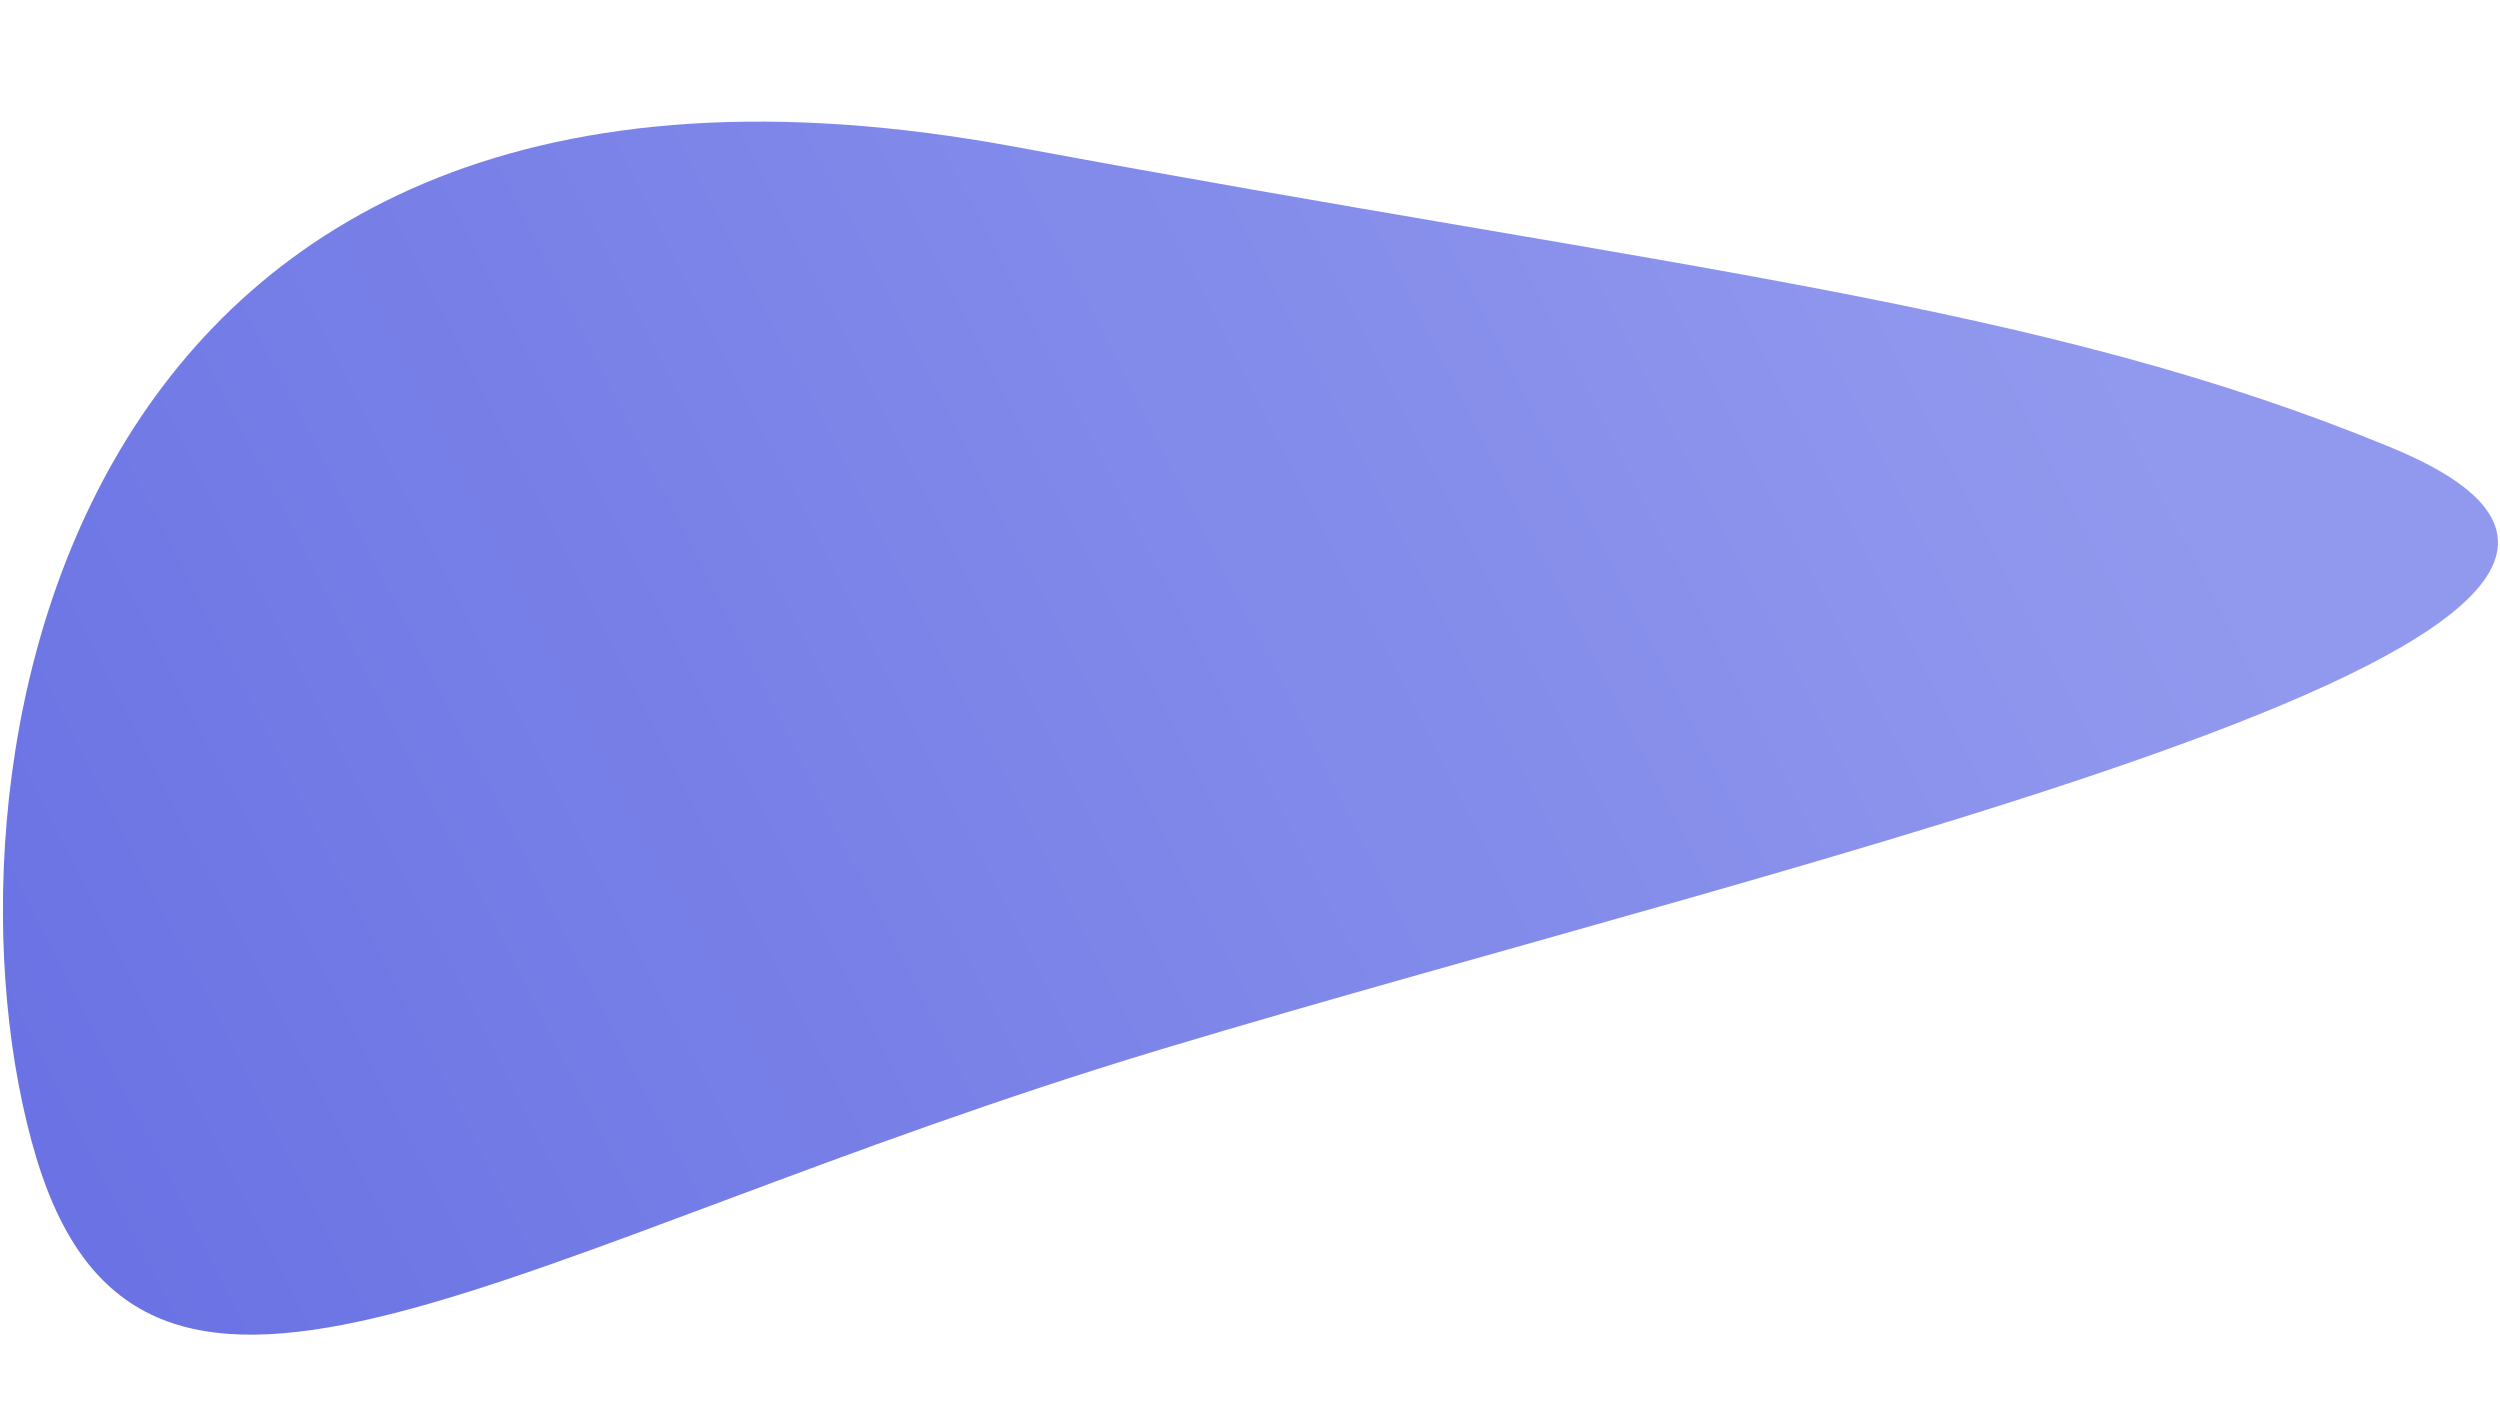
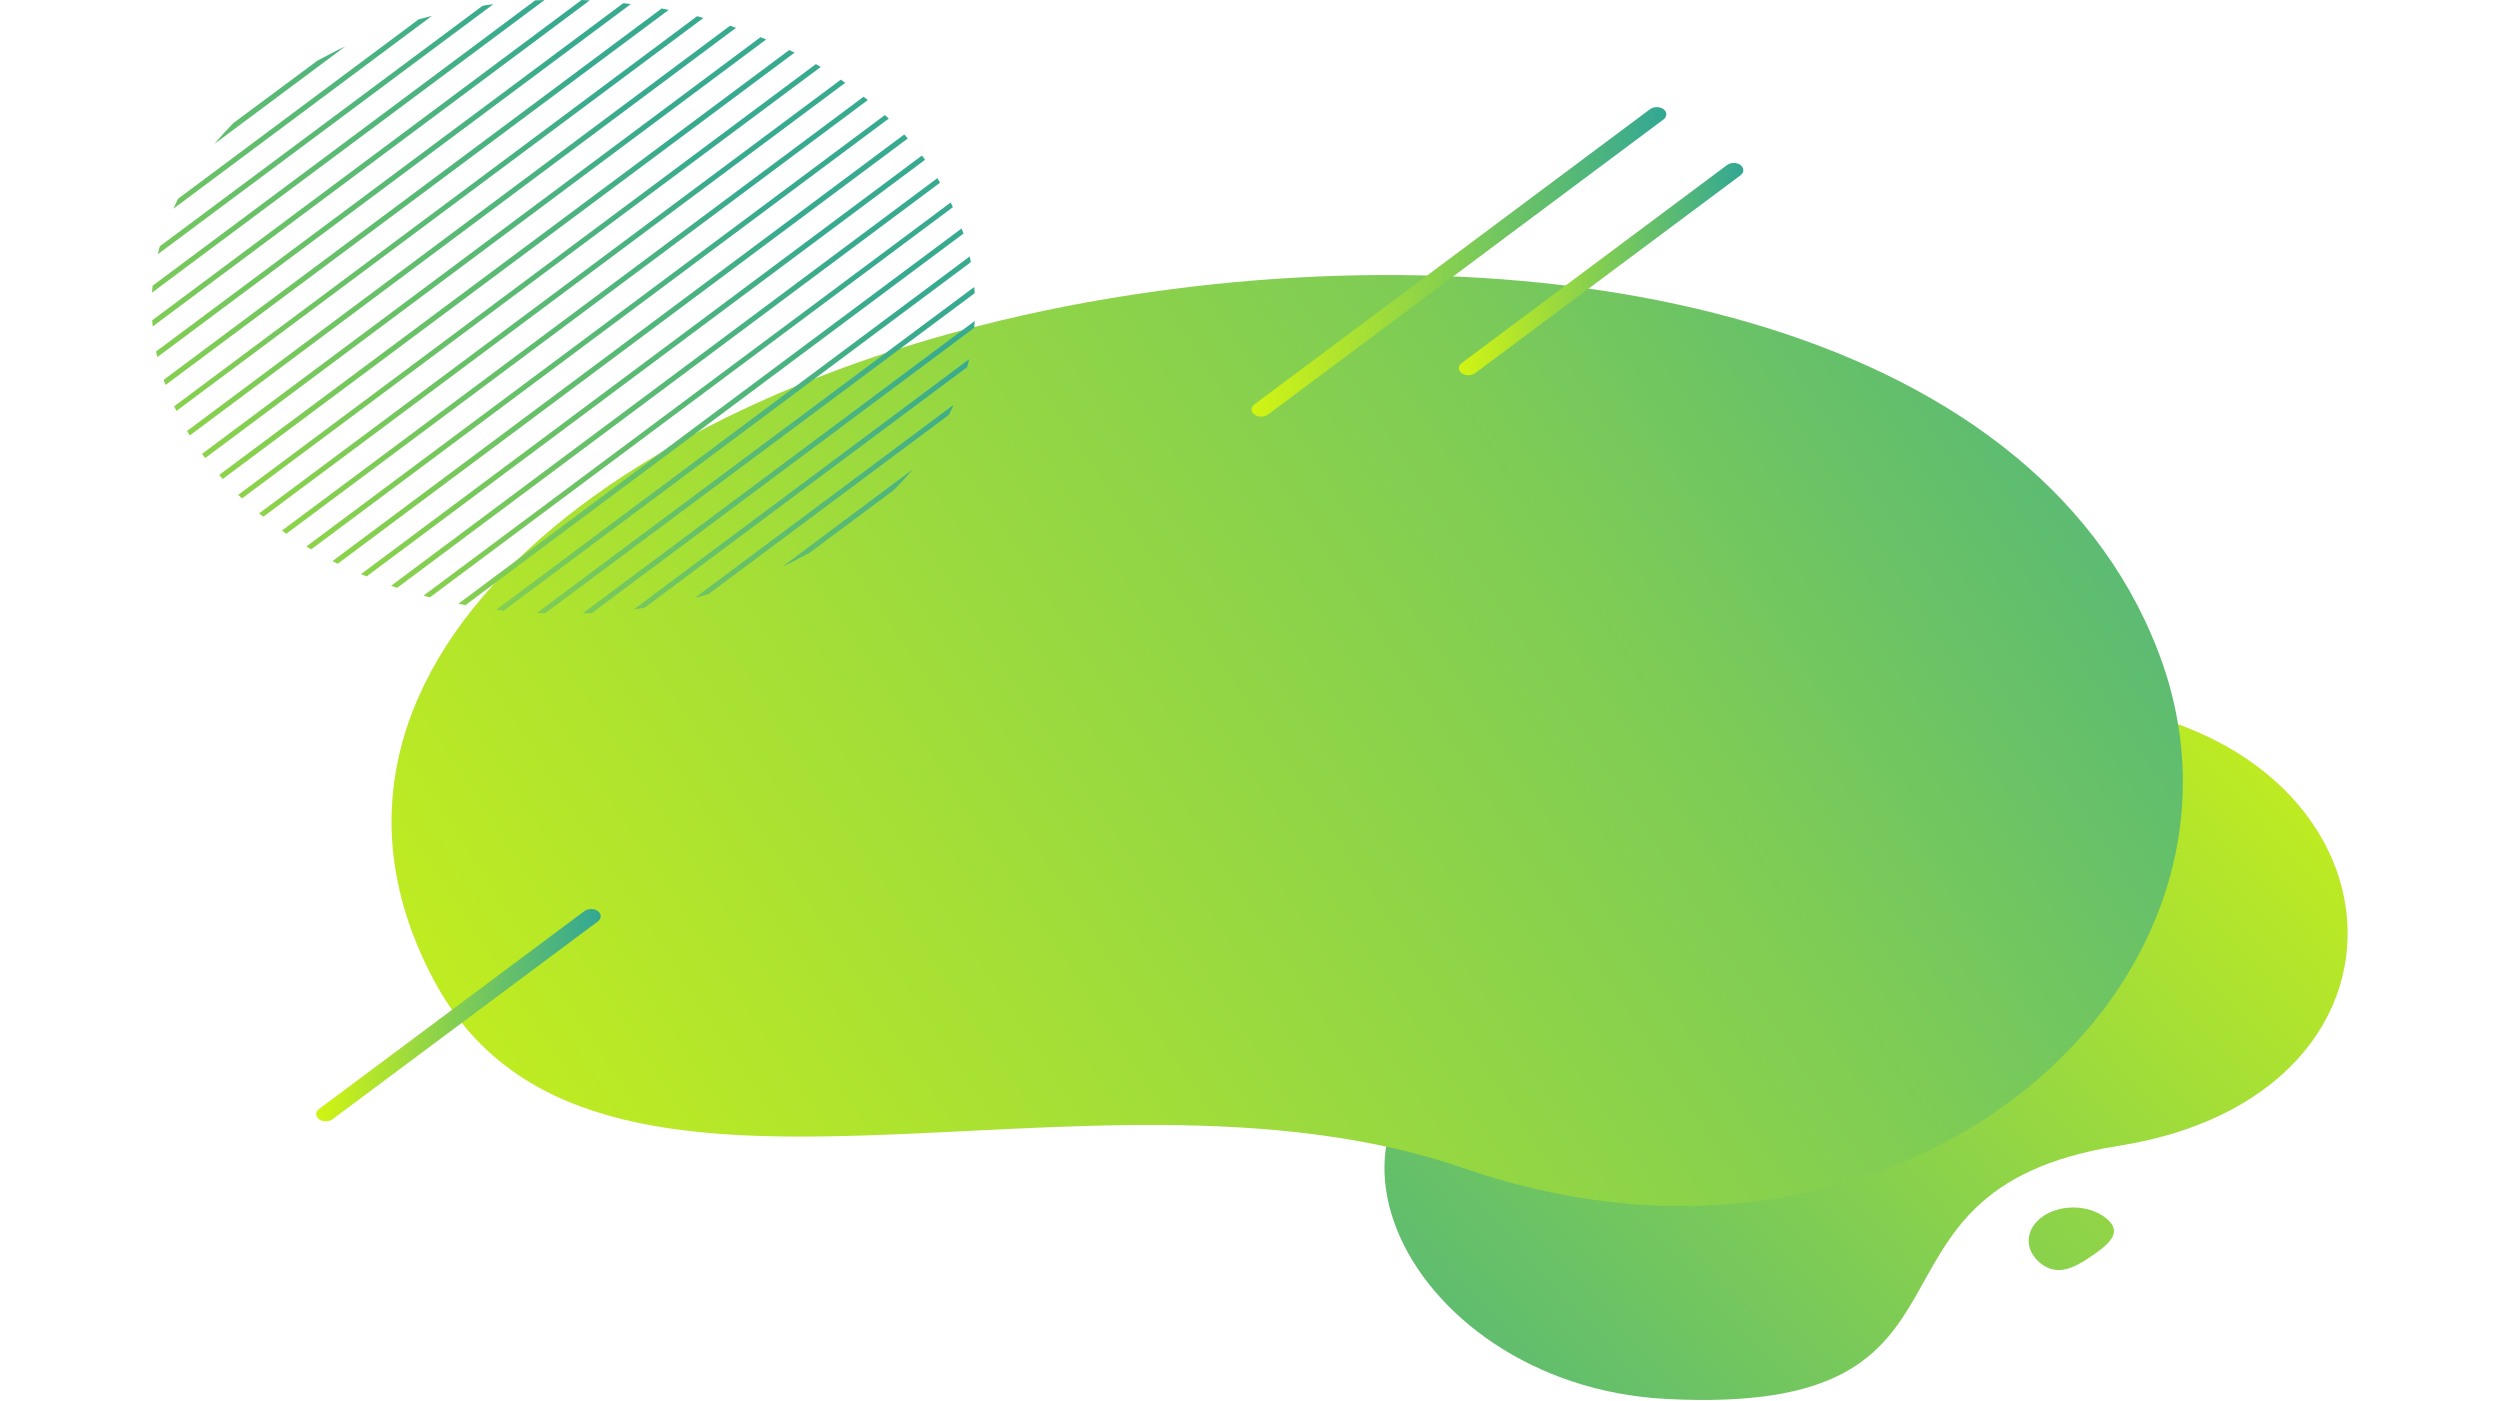
<svg xmlns="http://www.w3.org/2000/svg" version="1.1" id="Layer_3" x="0px" y="0px" viewBox="0 0 1419.1 794.7" style="enable-background:new 0 0 1419.1 794.7;" xml:space="preserve">
  <style type="text/css">
	.st0{fill:url(#SVGID_1_);}
+ 	.st1{fill:url(#SVGID_2_);}
+ 	.st2{fill:url(#SVGID_3_);}
+ 	.st3{fill:url(#SVGID_4_);}
+ 	.st4{fill:url(#SVGID_5_);}
+ 	.st5{fill:url(#SVGID_6_);}
+ 	.st6{fill:url(#SVGID_7_);}
+ 	.st7{fill:url(#SVGID_8_);}
+ 	.st8{fill:url(#SVGID_9_);}
+ 	.st9{fill:url(#SVGID_10_);}
+ 	.st10{fill:url(#SVGID_11_);}
+ 	.st11{fill:url(#SVGID_12_);}
+ 	.st12{fill:url(#SVGID_13_);}
+ 	.st13{fill:url(#SVGID_14_);}
+ 	.st14{fill:url(#SVGID_15_);}
+ 	.st15{fill:url(#SVGID_16_);}
+ 	.st16{fill:url(#SVGID_17_);}
+ 	.st17{fill:url(#SVGID_18_);}
+ 	.st18{fill:url(#SVGID_19_);}
+ 	.st19{fill:url(#SVGID_20_);}
+ 	.st20{fill:url(#SVGID_21_);}
+ 	.st21{fill:url(#SVGID_22_);}
+ 	.st22{fill:url(#SVGID_23_);}
+ 	.st23{fill:url(#SVGID_24_);}
+ 	.st24{fill:url(#SVGID_25_);}
+ 	.st25{fill:url(#SVGID_26_);}
+ 	.st26{fill:url(#SVGID_27_);}
+ 	.st27{fill:url(#SVGID_28_);}
+ 	.st28{fill:url(#SVGID_29_);}
+ 	.st29{fill:url(#SVGID_30_);}
+ 	.st30{fill:url(#SVGID_31_);}
+ 	.st31{fill:url(#SVGID_32_);}
</style>
-   <linearGradient id="SVGID_1_" gradientUnits="userSpaceOnUse" x1="-75.788" y1="433.995" x2="1206.22" y2="202.587" gradientTransform="matrix(0.9424 -0.2838 0.2821 0.9367 -58.4173 218.6438)">
-     <stop offset="0" style="stop-color:#6A72E4" />
-     <stop offset="1" style="stop-color:#9199EE" />
-   </linearGradient>
-   <path class="st0" d="M1357.9,254.3c248.2,102.7-329.7,230.1-699,341.4s-576.4,267-638.3,61.4S25-19.2,577.1,83.5  C955.8,153.9,1158.8,171.9,1357.9,254.3z" />
+   <g>
+     <g>
+       <linearGradient id="SVGID_1_" gradientUnits="userSpaceOnUse" x1="1349.259" y1="-145.668" x2="665.541" y2="486.216" gradientTransform="matrix(1 0 0 1 0 480)">
+         <stop offset="0" style="stop-color:#D1F412" />
+         <stop offset="1" style="stop-color:#32A794" />
+       </linearGradient>
+       <path class="st0" d="M1143.2,397.1c-120,2.4-124.4,135-274.3,177.9c-153.3,44-74.7,211.2,76.8,219.1    c196.5,10.2,96.1-118.1,256.5-143.6C1399.4,619.4,1367.6,392.6,1143.2,397.1z" />
+       <linearGradient id="SVGID_2_" gradientUnits="userSpaceOnUse" x1="1472.33" y1="-54.045" x2="770.193" y2="594.861" gradientTransform="matrix(1 0 0 1 0 480)">
+         <stop offset="0" style="stop-color:#D1F412" />
+         <stop offset="1" style="stop-color:#32A794" />
+       </linearGradient>
+       <path class="st1" d="M1159.7,690.4c-10.3,7.1-10.9,19-1.4,26.7c9.5,7.6,19.1,2.7,29.4-4.4c10.3-7.1,17.3-13.5,7.8-21.2    C1185.9,683.8,1169.9,683.4,1159.7,690.4z" />
+     </g>
+     <linearGradient id="SVGID_3_" gradientUnits="userSpaceOnUse" x1="113.178" y1="382.615" x2="1439.329" y2="-484.348" gradientTransform="matrix(1 0 0 1 0 480)">
+       <stop offset="5.676956e-02" style="stop-color:#D1F412" />
+       <stop offset="0.603" style="stop-color:#7ECC56" />
+       <stop offset="0.958" style="stop-color:#32A794" />
+     </linearGradient>
+     <path class="st2" d="M1224.8,369.1c-72.6-187.2-344.7-241.4-594.5-199.8c-272.5,45.3-480.8,206-383.9,387.3   c89.2,166.8,369.1,32.1,585.1,106.7C1081.9,749.9,1297.4,556.3,1224.8,369.1z" />
+     <linearGradient id="SVGID_4_" gradientUnits="userSpaceOnUse" x1="844.05" y1="-699.539" x2="1079.559" y2="-699.539" gradientTransform="matrix(1 0 0 1 -133.6442 848.1895)">
+       <stop offset="0" style="stop-color:#D1F412" />
+       <stop offset="1" style="stop-color:#32A794" />
+     </linearGradient>
+     <path class="st3" d="M712.1,235.3L712.1,235.3c2.1,1.6,5.5,1.6,7.7,0L944.3,67.8c2.1-1.6,2.1-4.2,0-5.8l0,0c-2.1-1.6-5.5-1.6-7.7,0   L712.1,229.5C709.9,231.2,709.9,233.8,712.1,235.3z" />
+     <linearGradient id="SVGID_5_" gradientUnits="userSpaceOnUse" x1="961.794" y1="-695.439" x2="1123.205" y2="-695.439" gradientTransform="matrix(1 0 0 1 -133.6442 848.1895)">
+       <stop offset="0" style="stop-color:#D1F412" />
+       <stop offset="1" style="stop-color:#32A794" />
+     </linearGradient>
+     <path class="st4" d="M829.7,211.8L829.7,211.8c2.1,1.6,5.5,1.6,7.7,0L988,99.5c2.1-1.6,2.1-4.2,0-5.8l0,0c-2.1-1.6-5.5-1.6-7.7,0   L829.7,206.1C827.6,207.7,827.6,210.3,829.7,211.8z" />
+     <linearGradient id="SVGID_6_" gradientUnits="userSpaceOnUse" x1="313.096" y1="-271.94" x2="474.661" y2="-271.94" gradientTransform="matrix(1 0 0 1 -133.6442 848.1895)">
+       <stop offset="0" style="stop-color:#D1F412" />
+       <stop offset="1" style="stop-color:#32A794" />
+     </linearGradient>
+     <path class="st5" d="M181.1,635.3L181.1,635.3c2.1,1.6,5.5,1.6,7.7,0L339.4,523c2.1-1.6,2.1-4.2,0-5.8l0,0c-2.1-1.6-5.5-1.6-7.7,0   L181.1,629.5C178.9,631.1,178.9,633.7,181.1,635.3z" />
+     <g>
+       <linearGradient id="SVGID_7_" gradientUnits="userSpaceOnUse" x1="3626.141" y1="-1217.509" x2="2854.813" y2="-459.388" gradientTransform="matrix(-1 0 0 -1 3783.212 -604.4698)">
+         <stop offset="0" style="stop-color:#D1F412" />
+         <stop offset="0.526" style="stop-color:#38AA8F" />
+         <stop offset="1" style="stop-color:#32A794" />
+       </linearGradient>
+       <path class="st6" d="M507.2,278.3c3.9-3.9,7.5-7.7,10.8-11.8l-74.1,55.3c5.4-2.5,10.6-5.3,15.8-8.1L507.2,278.3z" />
+       <linearGradient id="SVGID_8_" gradientUnits="userSpaceOnUse" x1="3638.527" y1="-1208.229" x2="2867.212" y2="-450.121" gradientTransform="matrix(-1 0 0 -1 3783.212 -604.4698)">
+         <stop offset="0" style="stop-color:#D1F412" />
+         <stop offset="0.526" style="stop-color:#38AA8F" />
+         <stop offset="1" style="stop-color:#32A794" />
+       </linearGradient>
+       <path class="st7" d="M538.6,235.5c1-1.9,1.8-3.8,2.7-5.7L394.5,339.3c2.5-0.6,5.1-1.3,7.6-2L538.6,235.5z" />
+       <linearGradient id="SVGID_9_" gradientUnits="userSpaceOnUse" x1="3651.3" y1="-1198.578" x2="2879.97" y2="-440.456" gradientTransform="matrix(-1 0 0 -1 3783.212 -604.4698)">
+         <stop offset="0" style="stop-color:#D1F412" />
+         <stop offset="0.526" style="stop-color:#38AA8F" />
+         <stop offset="1" style="stop-color:#32A794" />
+       </linearGradient>
+       <path class="st8" d="M549,208.4c0.4-1.5,0.8-3,1.1-4.5l-190.3,142c2-0.2,4-0.5,6.1-0.9L549,208.4z" />
+       <linearGradient id="SVGID_10_" gradientUnits="userSpaceOnUse" x1="3664.126" y1="-1188.841" x2="2892.812" y2="-430.735" gradientTransform="matrix(-1 0 0 -1 3783.212 -604.4698)">
+         <stop offset="0" style="stop-color:#D1F412" />
+         <stop offset="0.526" style="stop-color:#38AA8F" />
+         <stop offset="1" style="stop-color:#32A794" />
+       </linearGradient>
+       <path class="st9" d="M553,186.1c0.1-1.3,0.2-2.6,0.3-3.9l-222.6,166c1.8-0.1,3.5-0.1,5.3-0.2L553,186.1z" />
+       <linearGradient id="SVGID_11_" gradientUnits="userSpaceOnUse" x1="3677.06" y1="-1178.995" x2="2905.752" y2="-420.894" gradientTransform="matrix(-1 0 0 -1 3783.212 -604.4698)">
+         <stop offset="0" style="stop-color:#D1F412" />
+         <stop offset="0.526" style="stop-color:#38AA8F" />
+         <stop offset="1" style="stop-color:#32A794" />
+       </linearGradient>
+       <path class="st10" d="M553.3,166.4c-0.1-1.2-0.2-2.4-0.3-3.5l-248.2,185c1.5,0.1,3.2,0.1,4.7,0.2L553.3,166.4z" />
+       <linearGradient id="SVGID_12_" gradientUnits="userSpaceOnUse" x1="3689.823" y1="-1169.367" x2="2918.495" y2="-411.246" gradientTransform="matrix(-1 0 0 -1 3783.212 -604.4698)">
+         <stop offset="0" style="stop-color:#D1F412" />
+         <stop offset="0.526" style="stop-color:#38AA8F" />
+         <stop offset="1" style="stop-color:#32A794" />
+       </linearGradient>
+       <path class="st11" d="M551.1,148.8c-0.2-1.1-0.4-2.1-0.7-3.2L281.7,346.1c1.4,0.2,2.9,0.3,4.3,0.5L551.1,148.8z" />
+       <linearGradient id="SVGID_13_" gradientUnits="userSpaceOnUse" x1="3702.683" y1="-1159.604" x2="2931.363" y2="-401.493" gradientTransform="matrix(-1 0 0 -1 3783.212 -604.4698)">
+         <stop offset="0" style="stop-color:#D1F412" />
+         <stop offset="0.526" style="stop-color:#38AA8F" />
+         <stop offset="1" style="stop-color:#32A794" />
+       </linearGradient>
+       <path class="st12" d="M546.9,132.6c-0.3-1-0.7-1.9-1.1-2.9l-285.6,213c1.3,0.2,2.5,0.5,4,0.8L546.9,132.6z" />
+       <linearGradient id="SVGID_14_" gradientUnits="userSpaceOnUse" x1="3715.588" y1="-1149.8" x2="2944.27" y2="-391.69" gradientTransform="matrix(-1 0 0 -1 3783.212 -604.4698)">
+         <stop offset="0" style="stop-color:#D1F412" />
+         <stop offset="0.526" style="stop-color:#38AA8F" />
+         <stop offset="1" style="stop-color:#32A794" />
+       </linearGradient>
+       <path class="st13" d="M540.9,117.6c-0.4-0.9-0.9-1.8-1.2-2.7L240.4,338.1c1.2,0.3,2.4,0.6,3.6,1L540.9,117.6z" />
+       <linearGradient id="SVGID_15_" gradientUnits="userSpaceOnUse" x1="3728.432" y1="-1140.072" x2="2957.1" y2="-381.948" gradientTransform="matrix(-1 0 0 -1 3783.212 -604.4698)">
+         <stop offset="0" style="stop-color:#D1F412" />
+         <stop offset="0.526" style="stop-color:#38AA8F" />
+         <stop offset="1" style="stop-color:#32A794" />
+       </linearGradient>
+       <path class="st14" d="M533.6,103.7c-0.4-0.9-1.1-1.7-1.5-2.6L222,332.5c1.1,0.4,2.3,0.8,3.4,1.2L533.6,103.7z" />
+       <linearGradient id="SVGID_16_" gradientUnits="userSpaceOnUse" x1="3741.294" y1="-1130.312" x2="2969.964" y2="-372.19" gradientTransform="matrix(-1 0 0 -1 3783.212 -604.4698)">
+         <stop offset="0" style="stop-color:#D1F412" />
+         <stop offset="0.526" style="stop-color:#38AA8F" />
+         <stop offset="1" style="stop-color:#32A794" />
+       </linearGradient>
+       <path class="st15" d="M525.1,90.7c-0.6-0.8-1.1-1.6-1.8-2.4L204.9,325.9c1.1,0.4,2.1,0.9,3.2,1.3L525.1,90.7z" />
+       <linearGradient id="SVGID_17_" gradientUnits="userSpaceOnUse" x1="3754.211" y1="-1120.526" x2="2982.807" y2="-362.332" gradientTransform="matrix(-1 0 0 -1 3783.212 -604.4698)">
+         <stop offset="0" style="stop-color:#D1F412" />
+         <stop offset="0.526" style="stop-color:#38AA8F" />
+         <stop offset="1" style="stop-color:#32A794" />
+       </linearGradient>
+       <path class="st16" d="M515.3,78.6c-0.7-0.8-1.3-1.5-2-2.3L188.7,318.5c1,0.5,2,1,3,1.5L515.3,78.6z" />
+       <linearGradient id="SVGID_18_" gradientUnits="userSpaceOnUse" x1="3767.107" y1="-1110.8" x2="2995.559" y2="-352.463" gradientTransform="matrix(-1 0 0 -1 3783.212 -604.4698)">
+         <stop offset="0" style="stop-color:#D1F412" />
+         <stop offset="0.526" style="stop-color:#38AA8F" />
+         <stop offset="1" style="stop-color:#32A794" />
+       </linearGradient>
+       <path class="st17" d="M504.5,67.3c-0.8-0.6-1.4-1.4-2.2-2L173.9,310.2c1,0.5,1.8,1.1,2.8,1.6L504.5,67.3z" />
+       <linearGradient id="SVGID_19_" gradientUnits="userSpaceOnUse" x1="3780.091" y1="-1101.123" x2="3008.098" y2="-342.349" gradientTransform="matrix(-1 0 0 -1 3783.212 -604.4698)">
+         <stop offset="0" style="stop-color:#D1F412" />
+         <stop offset="0.526" style="stop-color:#38AA8F" />
+         <stop offset="1" style="stop-color:#32A794" />
+       </linearGradient>
+       <path class="st18" d="M492.6,56.8c-0.8-0.6-1.5-1.3-2.4-1.9L160,301.2c0.9,0.6,1.8,1.2,2.5,1.8L492.6,56.8z" />
+       <linearGradient id="SVGID_20_" gradientUnits="userSpaceOnUse" x1="3792.909" y1="-1091.276" x2="3020.921" y2="-332.507" gradientTransform="matrix(-1 0 0 -1 3783.212 -604.4698)">
+         <stop offset="0" style="stop-color:#D1F412" />
+         <stop offset="0.526" style="stop-color:#38AA8F" />
+         <stop offset="1" style="stop-color:#32A794" />
+       </linearGradient>
+       <path class="st19" d="M479.8,47c-0.9-0.6-1.8-1.2-2.5-1.8L147.1,291.4c0.8,0.6,1.5,1.3,2.4,1.9L479.8,47z" />
+       <linearGradient id="SVGID_21_" gradientUnits="userSpaceOnUse" x1="3805.52" y1="-1081.233" x2="3033.977" y2="-322.901" gradientTransform="matrix(-1 0 0 -1 3783.212 -604.4698)">
+         <stop offset="0" style="stop-color:#D1F412" />
+         <stop offset="0.526" style="stop-color:#38AA8F" />
+         <stop offset="1" style="stop-color:#32A794" />
+       </linearGradient>
+       <path class="st20" d="M465.9,38c-1-0.5-1.8-1.1-2.8-1.6L135.2,280.9c0.8,0.6,1.4,1.4,2.2,2L465.9,38z" />
+       <linearGradient id="SVGID_22_" gradientUnits="userSpaceOnUse" x1="3818.264" y1="-1071.413" x2="3046.879" y2="-313.237" gradientTransform="matrix(-1 0 0 -1 3783.212 -604.4698)">
+         <stop offset="0" style="stop-color:#D1F412" />
+         <stop offset="0.526" style="stop-color:#38AA8F" />
+         <stop offset="1" style="stop-color:#32A794" />
+       </linearGradient>
+       <path class="st21" d="M451,29.9c-1-0.5-2-1-3-1.5L124.4,269.6c0.7,0.8,1.3,1.5,2,2.3L451,29.9z" />
+       <linearGradient id="SVGID_23_" gradientUnits="userSpaceOnUse" x1="3831.085" y1="-1061.62" x2="3059.756" y2="-303.498" gradientTransform="matrix(-1 0 0 -1 3783.212 -604.4698)">
+         <stop offset="0" style="stop-color:#D1F412" />
+         <stop offset="0.526" style="stop-color:#38AA8F" />
+         <stop offset="1" style="stop-color:#32A794" />
+       </linearGradient>
+       <path class="st22" d="M434.9,22.4c-1.1-0.4-2.1-0.9-3.2-1.3l-317,236.5c0.6,0.8,1.1,1.6,1.8,2.4L434.9,22.4z" />
+       <linearGradient id="SVGID_24_" gradientUnits="userSpaceOnUse" x1="3843.967" y1="-1051.836" x2="3072.643" y2="-293.719" gradientTransform="matrix(-1 0 0 -1 3783.212 -604.4698)">
+         <stop offset="0" style="stop-color:#D1F412" />
+         <stop offset="0.526" style="stop-color:#38AA8F" />
+         <stop offset="1" style="stop-color:#32A794" />
+       </linearGradient>
+       <path class="st23" d="M417.8,15.8c-1.1-0.4-2.3-0.8-3.4-1.2l-308.2,230c0.4,0.9,1.1,1.7,1.5,2.6L417.8,15.8z" />
+       <linearGradient id="SVGID_25_" gradientUnits="userSpaceOnUse" x1="3856.825" y1="-1042.071" x2="3085.51" y2="-283.964" gradientTransform="matrix(-1 0 0 -1 3783.212 -604.4698)">
+         <stop offset="0" style="stop-color:#D1F412" />
+         <stop offset="0.526" style="stop-color:#38AA8F" />
+         <stop offset="1" style="stop-color:#32A794" />
+       </linearGradient>
+       <path class="st24" d="M399.3,10.2c-1.2-0.3-2.4-0.6-3.6-1L98.9,230.6c0.4,0.9,0.9,1.8,1.2,2.7L399.3,10.2z" />
+       <linearGradient id="SVGID_26_" gradientUnits="userSpaceOnUse" x1="3869.706" y1="-1032.287" x2="3098.399" y2="-274.187" gradientTransform="matrix(-1 0 0 -1 3783.212 -604.4698)">
+         <stop offset="0" style="stop-color:#D1F412" />
+         <stop offset="0.526" style="stop-color:#38AA8F" />
+         <stop offset="1" style="stop-color:#32A794" />
+       </linearGradient>
+       <path class="st25" d="M379.6,5.6c-1.3-0.2-2.5-0.5-4-0.8L92.9,215.6c0.3,1,0.7,1.9,1.1,2.9L379.6,5.6z" />
+       <linearGradient id="SVGID_27_" gradientUnits="userSpaceOnUse" x1="3882.568" y1="-1022.54" x2="3111.252" y2="-264.432" gradientTransform="matrix(-1 0 0 -1 3783.212 -604.4698)">
+         <stop offset="0" style="stop-color:#D1F412" />
+         <stop offset="0.526" style="stop-color:#38AA8F" />
+         <stop offset="1" style="stop-color:#32A794" />
+       </linearGradient>
+       <path class="st26" d="M358.1,2.3c-1.4-0.2-2.9-0.3-4.3-0.5L88.6,199.5c0.2,1.1,0.4,2.1,0.7,3.2L358.1,2.3z" />
+       <linearGradient id="SVGID_28_" gradientUnits="userSpaceOnUse" x1="3895.441" y1="-1012.777" x2="3124.115" y2="-254.658" gradientTransform="matrix(-1 0 0 -1 3783.212 -604.4698)">
+         <stop offset="0" style="stop-color:#D1F412" />
+         <stop offset="0.526" style="stop-color:#38AA8F" />
+         <stop offset="1" style="stop-color:#32A794" />
+       </linearGradient>
+       <path class="st27" d="M334.8,0.2c-1.5-0.1-3.2-0.1-4.7-0.2L86.4,181.8c0.1,1.2,0.2,2.4,0.3,3.5L334.8,0.2z" />
+       <linearGradient id="SVGID_29_" gradientUnits="userSpaceOnUse" x1="3908.287" y1="-1003.031" x2="3136.967" y2="-244.918" gradientTransform="matrix(-1 0 0 -1 3783.212 -604.4698)">
+         <stop offset="0" style="stop-color:#D1F412" />
+         <stop offset="0.526" style="stop-color:#38AA8F" />
+         <stop offset="1" style="stop-color:#32A794" />
+       </linearGradient>
+       <path class="st28" d="M309.1,0c-1.8,0.1-3.5,0.1-5.3,0.2l-217.2,162c-0.1,1.3-0.2,2.6-0.3,3.9L309.1,0z" />
+       <linearGradient id="SVGID_30_" gradientUnits="userSpaceOnUse" x1="3921.112" y1="-993.293" x2="3149.81" y2="-235.198" gradientTransform="matrix(-1 0 0 -1 3783.212 -604.4698)">
+         <stop offset="0" style="stop-color:#D1F412" />
+         <stop offset="0.526" style="stop-color:#38AA8F" />
+         <stop offset="1" style="stop-color:#32A794" />
+       </linearGradient>
+       <path class="st29" d="M280,2.4c-2,0.2-4,0.5-6.1,0.9L90.7,139.8c-0.4,1.5-0.8,3-1.1,4.5L280,2.4z" />
+       <linearGradient id="SVGID_31_" gradientUnits="userSpaceOnUse" x1="3933.882" y1="-983.646" x2="3162.564" y2="-225.536" gradientTransform="matrix(-1 0 0 -1 3783.212 -604.4698)">
+         <stop offset="0" style="stop-color:#D1F412" />
+         <stop offset="0.526" style="stop-color:#38AA8F" />
+         <stop offset="1" style="stop-color:#32A794" />
+       </linearGradient>
+       <path class="st30" d="M245.2,9c-2.5,0.6-5.1,1.3-7.6,2L101.1,112.8c-1,1.9-1.8,3.8-2.7,5.7L245.2,9z" />
+       <linearGradient id="SVGID_32_" gradientUnits="userSpaceOnUse" x1="3946.314" y1="-974.311" x2="3175.014" y2="-216.219" gradientTransform="matrix(-1 0 0 -1 3783.212 -604.4698)">
+         <stop offset="0" style="stop-color:#D1F412" />
+         <stop offset="0.526" style="stop-color:#38AA8F" />
+         <stop offset="1" style="stop-color:#32A794" />
+       </linearGradient>
+       <path class="st31" d="M121.7,81.7l74.2-55.3c-5.4,2.5-10.6,5.3-15.8,8.1l-47.7,35.4C128.7,73.8,125.1,77.6,121.7,81.7z" />
+     </g>
+   </g>
</svg>
